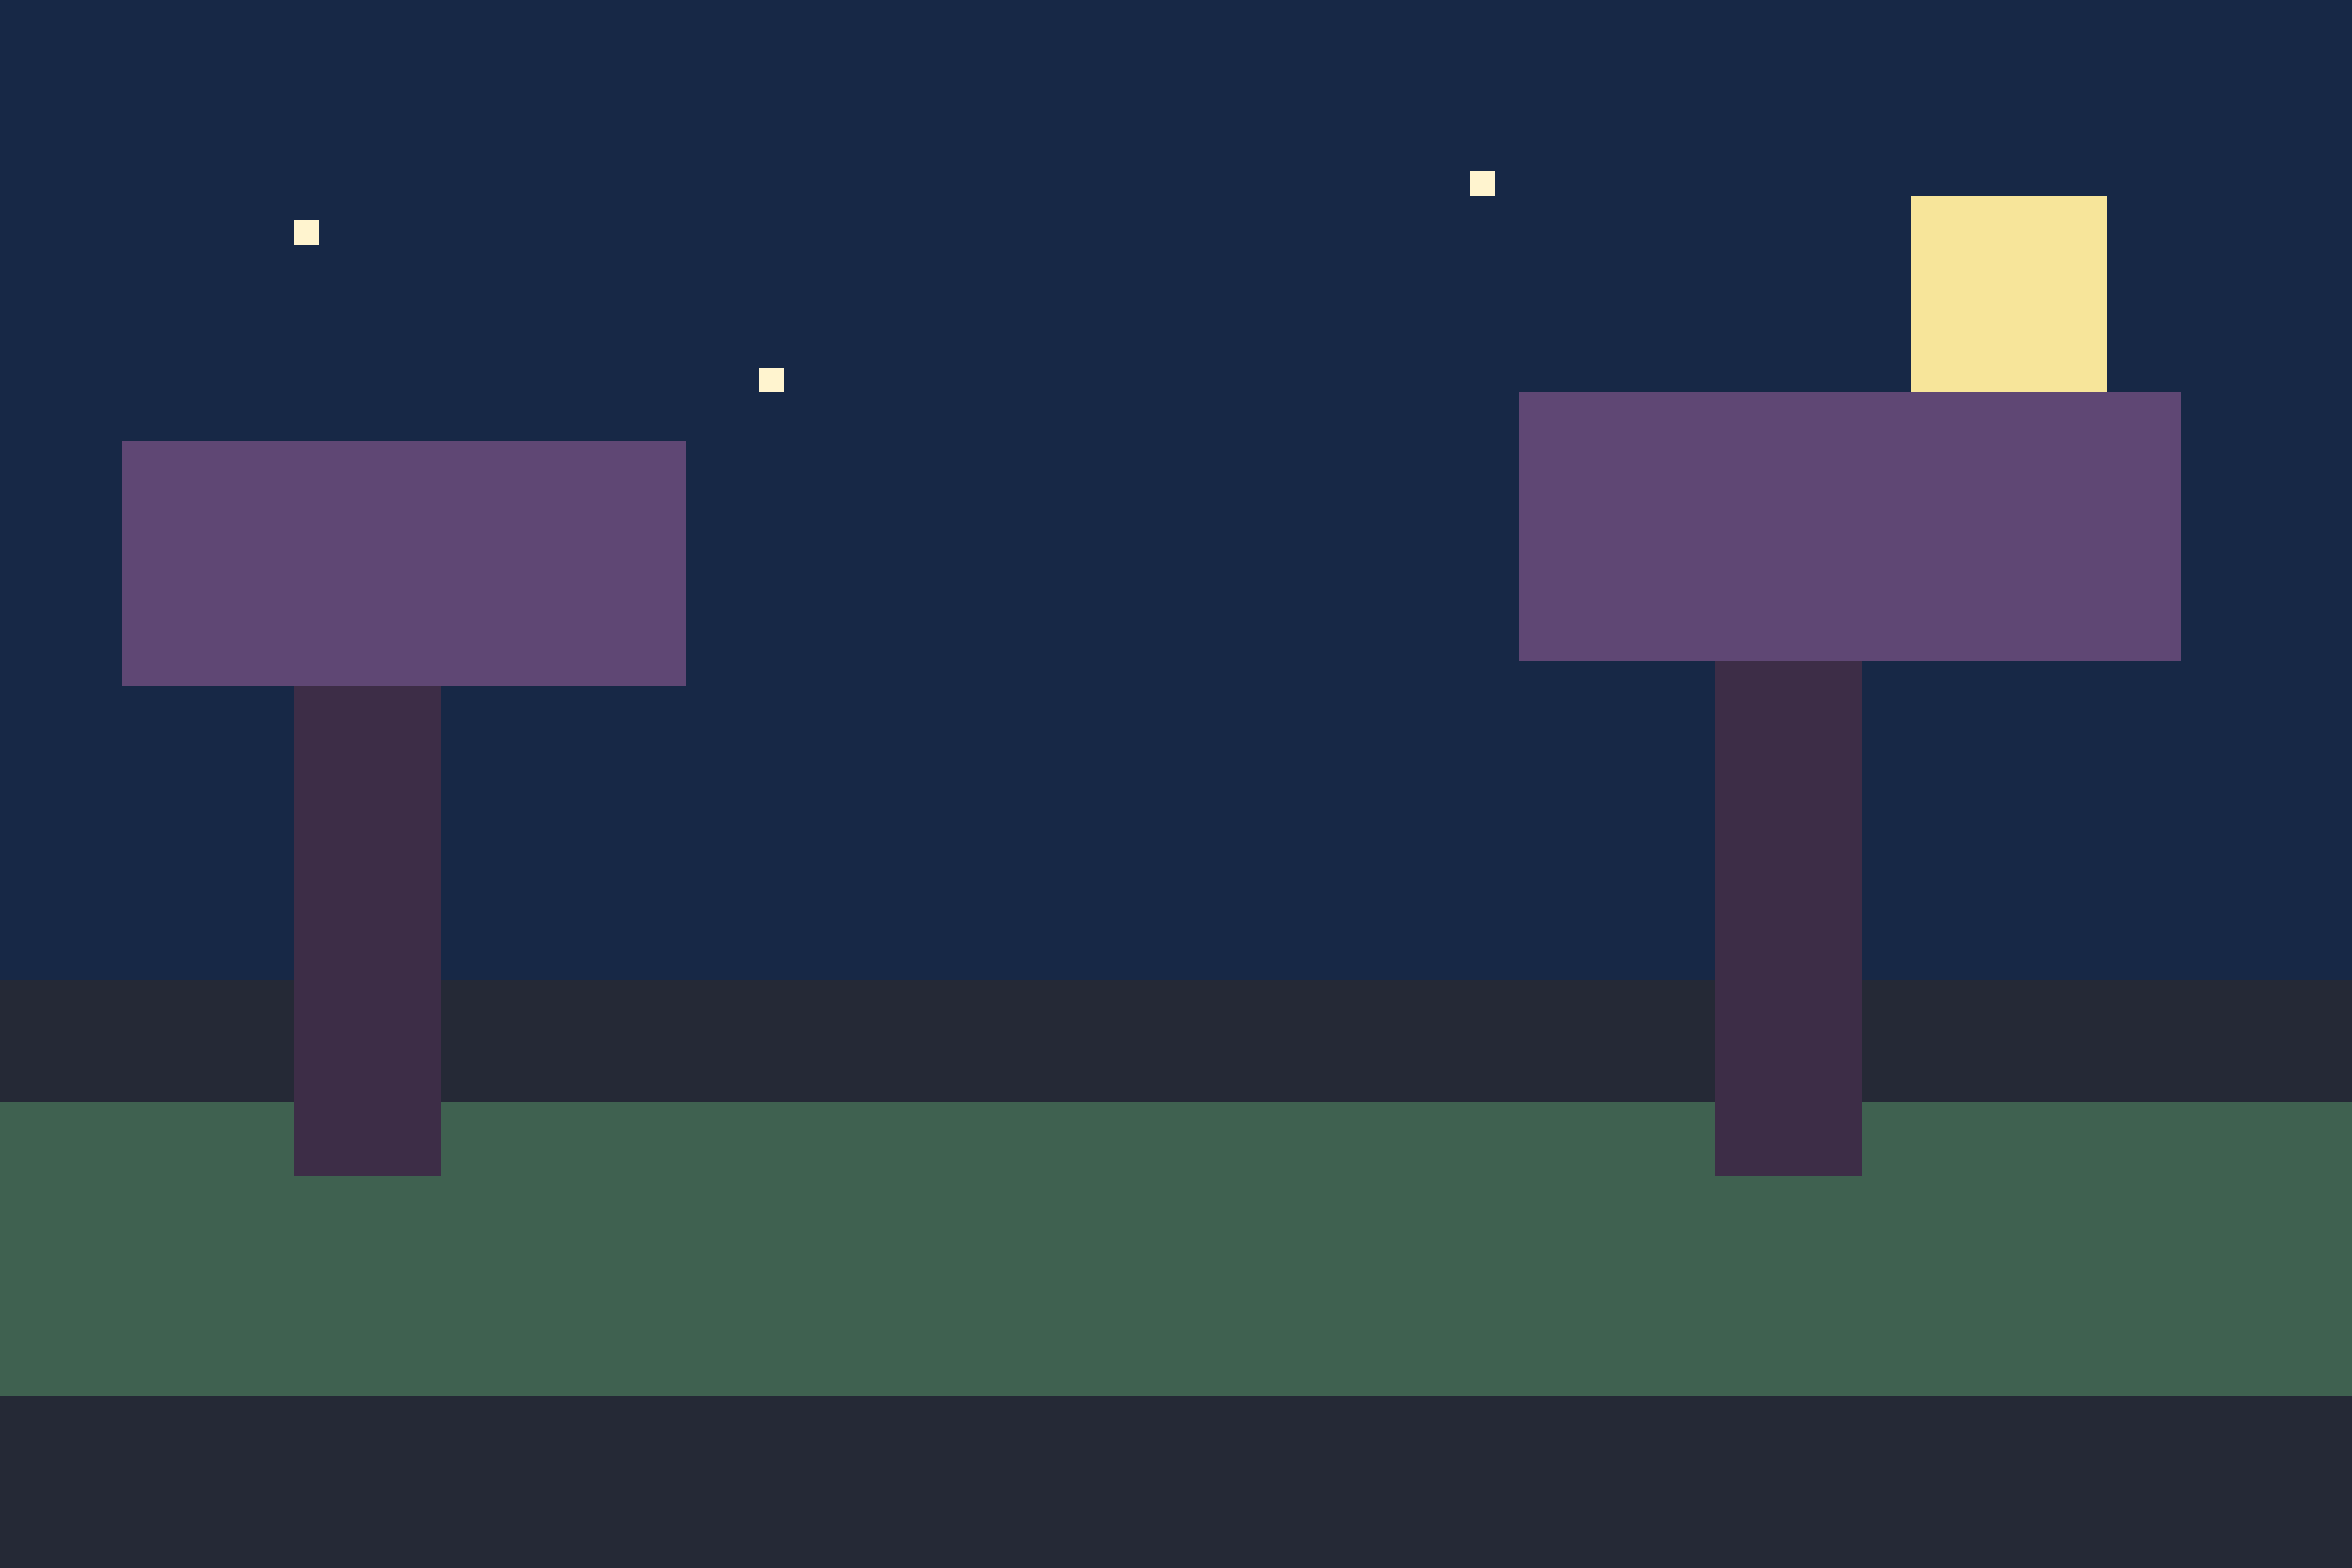
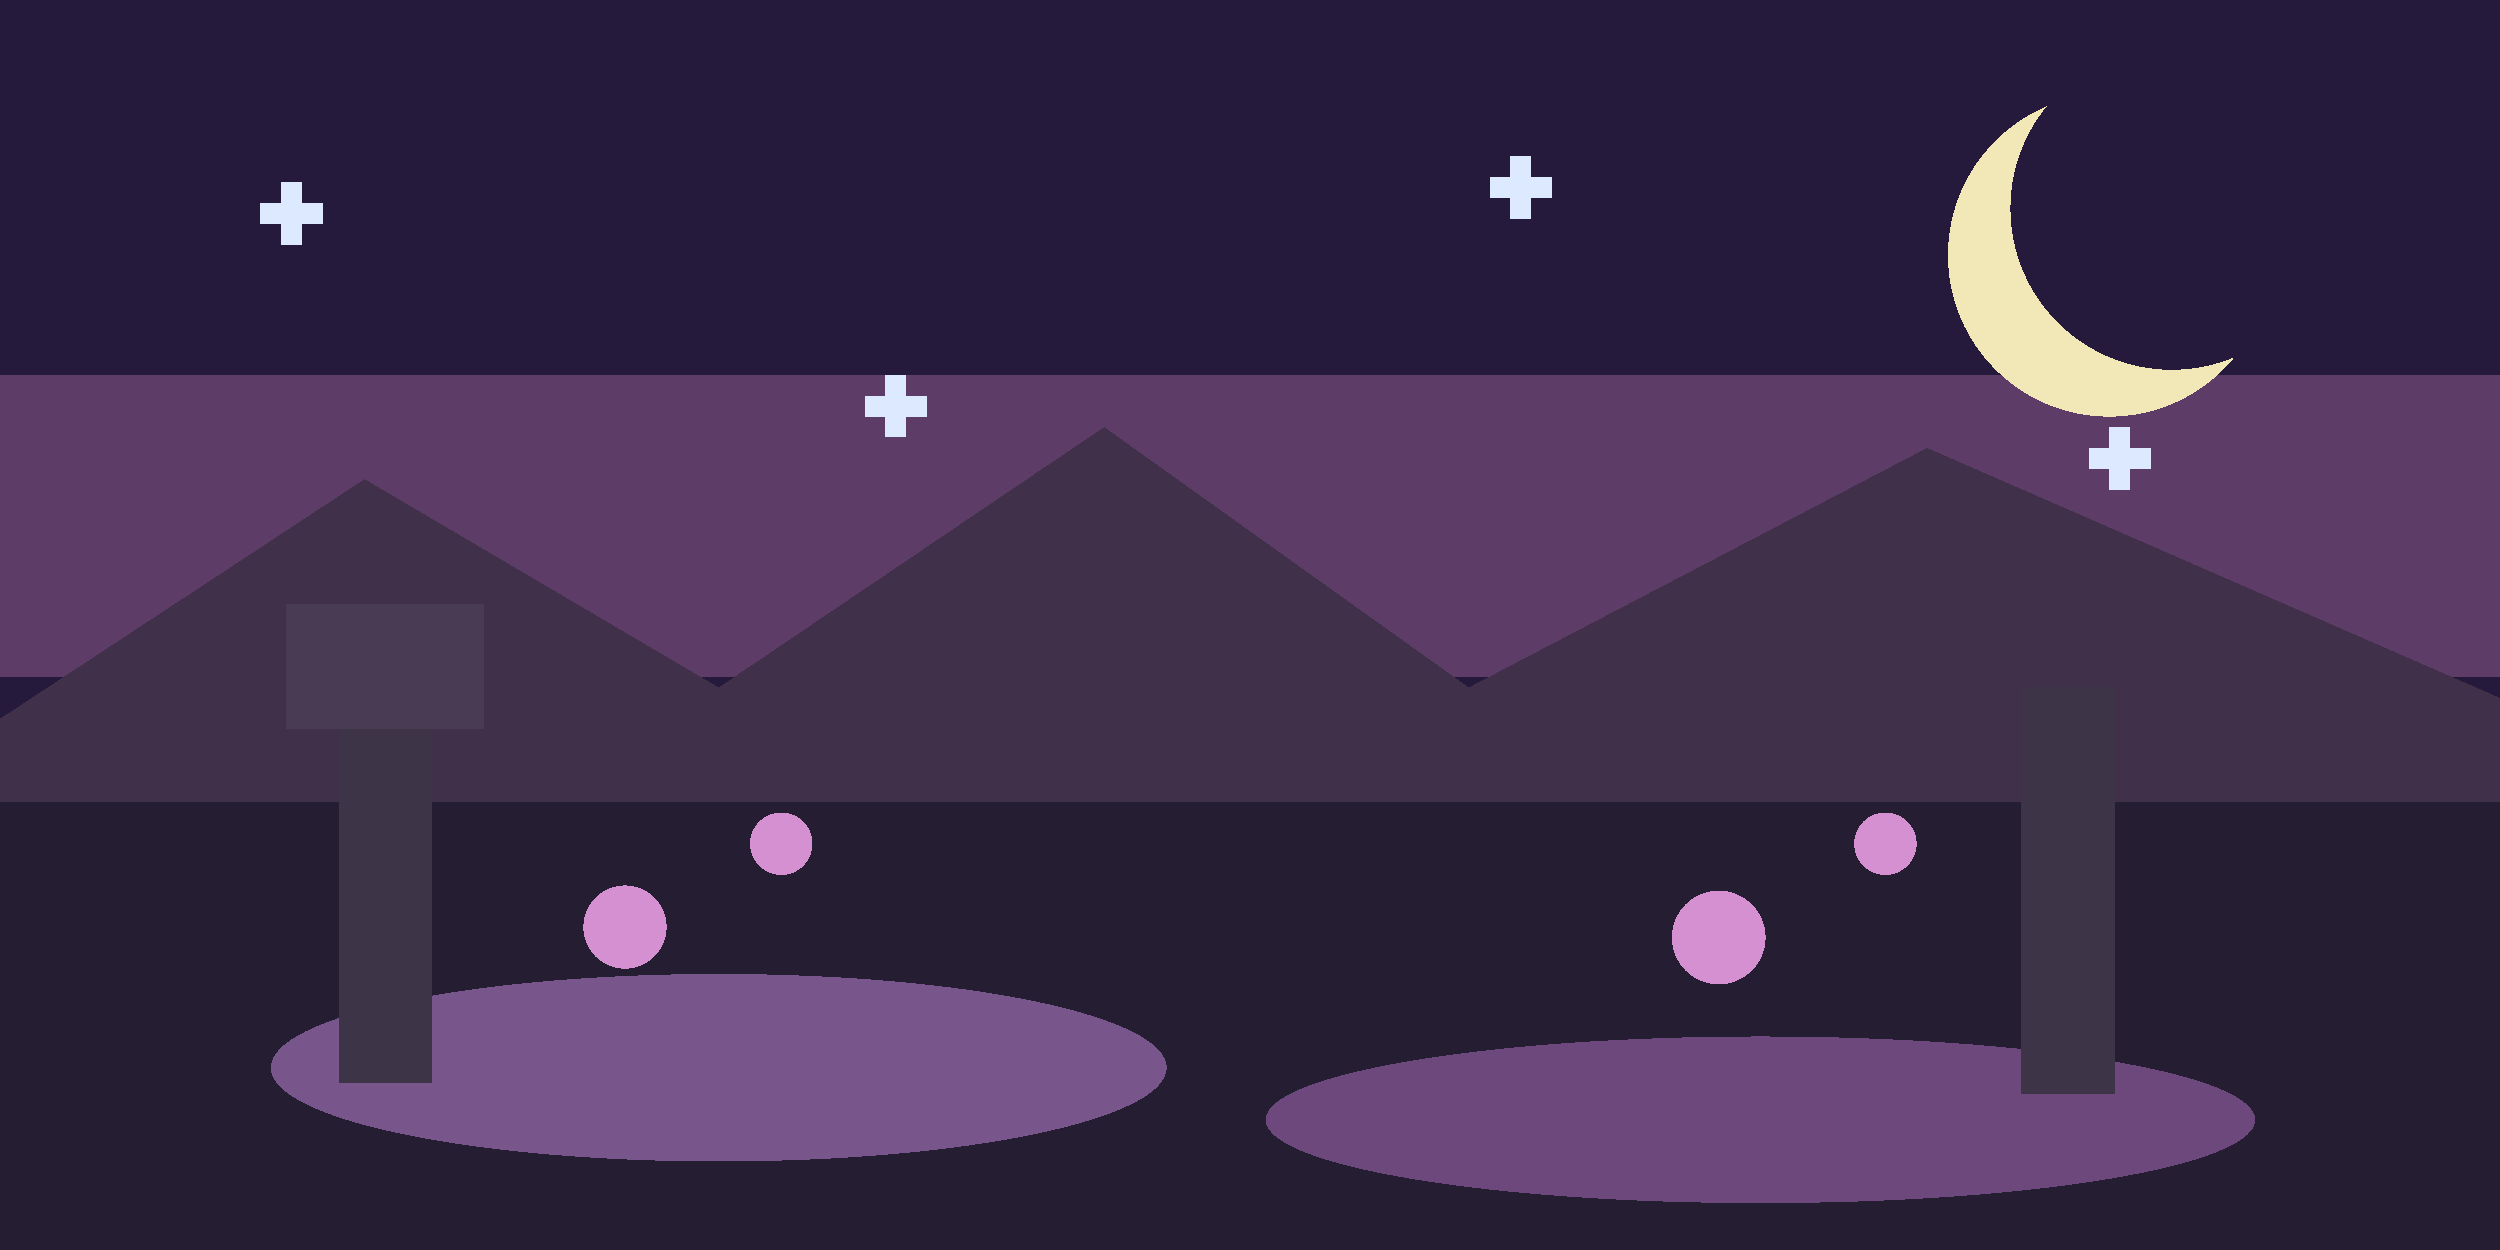
- <svg xmlns="http://www.w3.org/2000/svg" viewBox="0 0 96 64" shape-rendering="crispEdges">
-   <rect width="96" height="64" fill="#172846" />
-   <rect x="78" y="8" width="8" height="8" fill="#f7e59a" />
-   <rect x="12" y="9" width="1" height="1" fill="#fff4cf" />
-   <rect x="31" y="15" width="1" height="1" fill="#fff4cf" />
-   <rect x="60" y="7" width="1" height="1" fill="#fff4cf" />
-   <rect x="88" y="21" width="1" height="1" fill="#fff4cf" />
-   <rect y="40" width="96" height="24" fill="#252936" />
-   <rect y="45" width="96" height="12" fill="#3f6150" />
-   <rect x="12" y="23" width="6" height="25" fill="#3d2d47" />
-   <rect x="70" y="21" width="6" height="27" fill="#3d2d47" />
-   <rect x="5" y="18" width="23" height="10" fill="#5f4774" />
-   <rect x="62" y="16" width="27" height="11" fill="#5f4774" />
+ <svg xmlns="http://www.w3.org/2000/svg" viewBox="0 0 480 240" shape-rendering="crispEdges">
+   <rect width="480" height="240" fill="#261a3c" />
+   <rect y="72" width="480" height="58" fill="#5d3c68" />
+   <circle cx="405" cy="49" r="31" fill="#f2e7b6" />
+   <circle cx="417" cy="40" r="31" fill="#261a3c" />
+   <rect x="54" y="35" width="4" height="12" fill="#dce9ff" />
+   <rect x="50" y="39" width="12" height="4" fill="#dce9ff" />
+   <rect x="170" y="72" width="4" height="12" fill="#dce9ff" />
+   <rect x="166" y="76" width="12" height="4" fill="#dce9ff" />
+   <rect x="290" y="30" width="4" height="12" fill="#dce9ff" />
+   <rect x="286" y="34" width="12" height="4" fill="#dce9ff" />
+   <rect x="405" y="82" width="4" height="12" fill="#dce9ff" />
+   <rect x="401" y="86" width="12" height="4" fill="#dce9ff" />
+   <polygon points="0,138 70,92 138,132 212,82 282,132 370,86 480,134 480,174 0,174" fill="#403049" />
+   <rect y="154" width="480" height="86" fill="#251d31" />
+   <ellipse cx="138" cy="205" rx="86" ry="18" fill="#78568b" />
+   <ellipse cx="338" cy="215" rx="95" ry="16" fill="#6d487d" />
+   <rect x="65" y="128" width="18" height="80" fill="#3e3447" />
+   <rect x="55" y="116" width="38" height="24" fill="#493b54" />
+   <rect x="388" y="132" width="18" height="78" fill="#3e3447" />
+   <g fill="#d490d1">
+     <circle cx="120" cy="178" r="8" />
+     <circle cx="150" cy="162" r="6" />
+     <circle cx="330" cy="180" r="9" />
+     <circle cx="362" cy="162" r="6" />
+   </g>
</svg>
